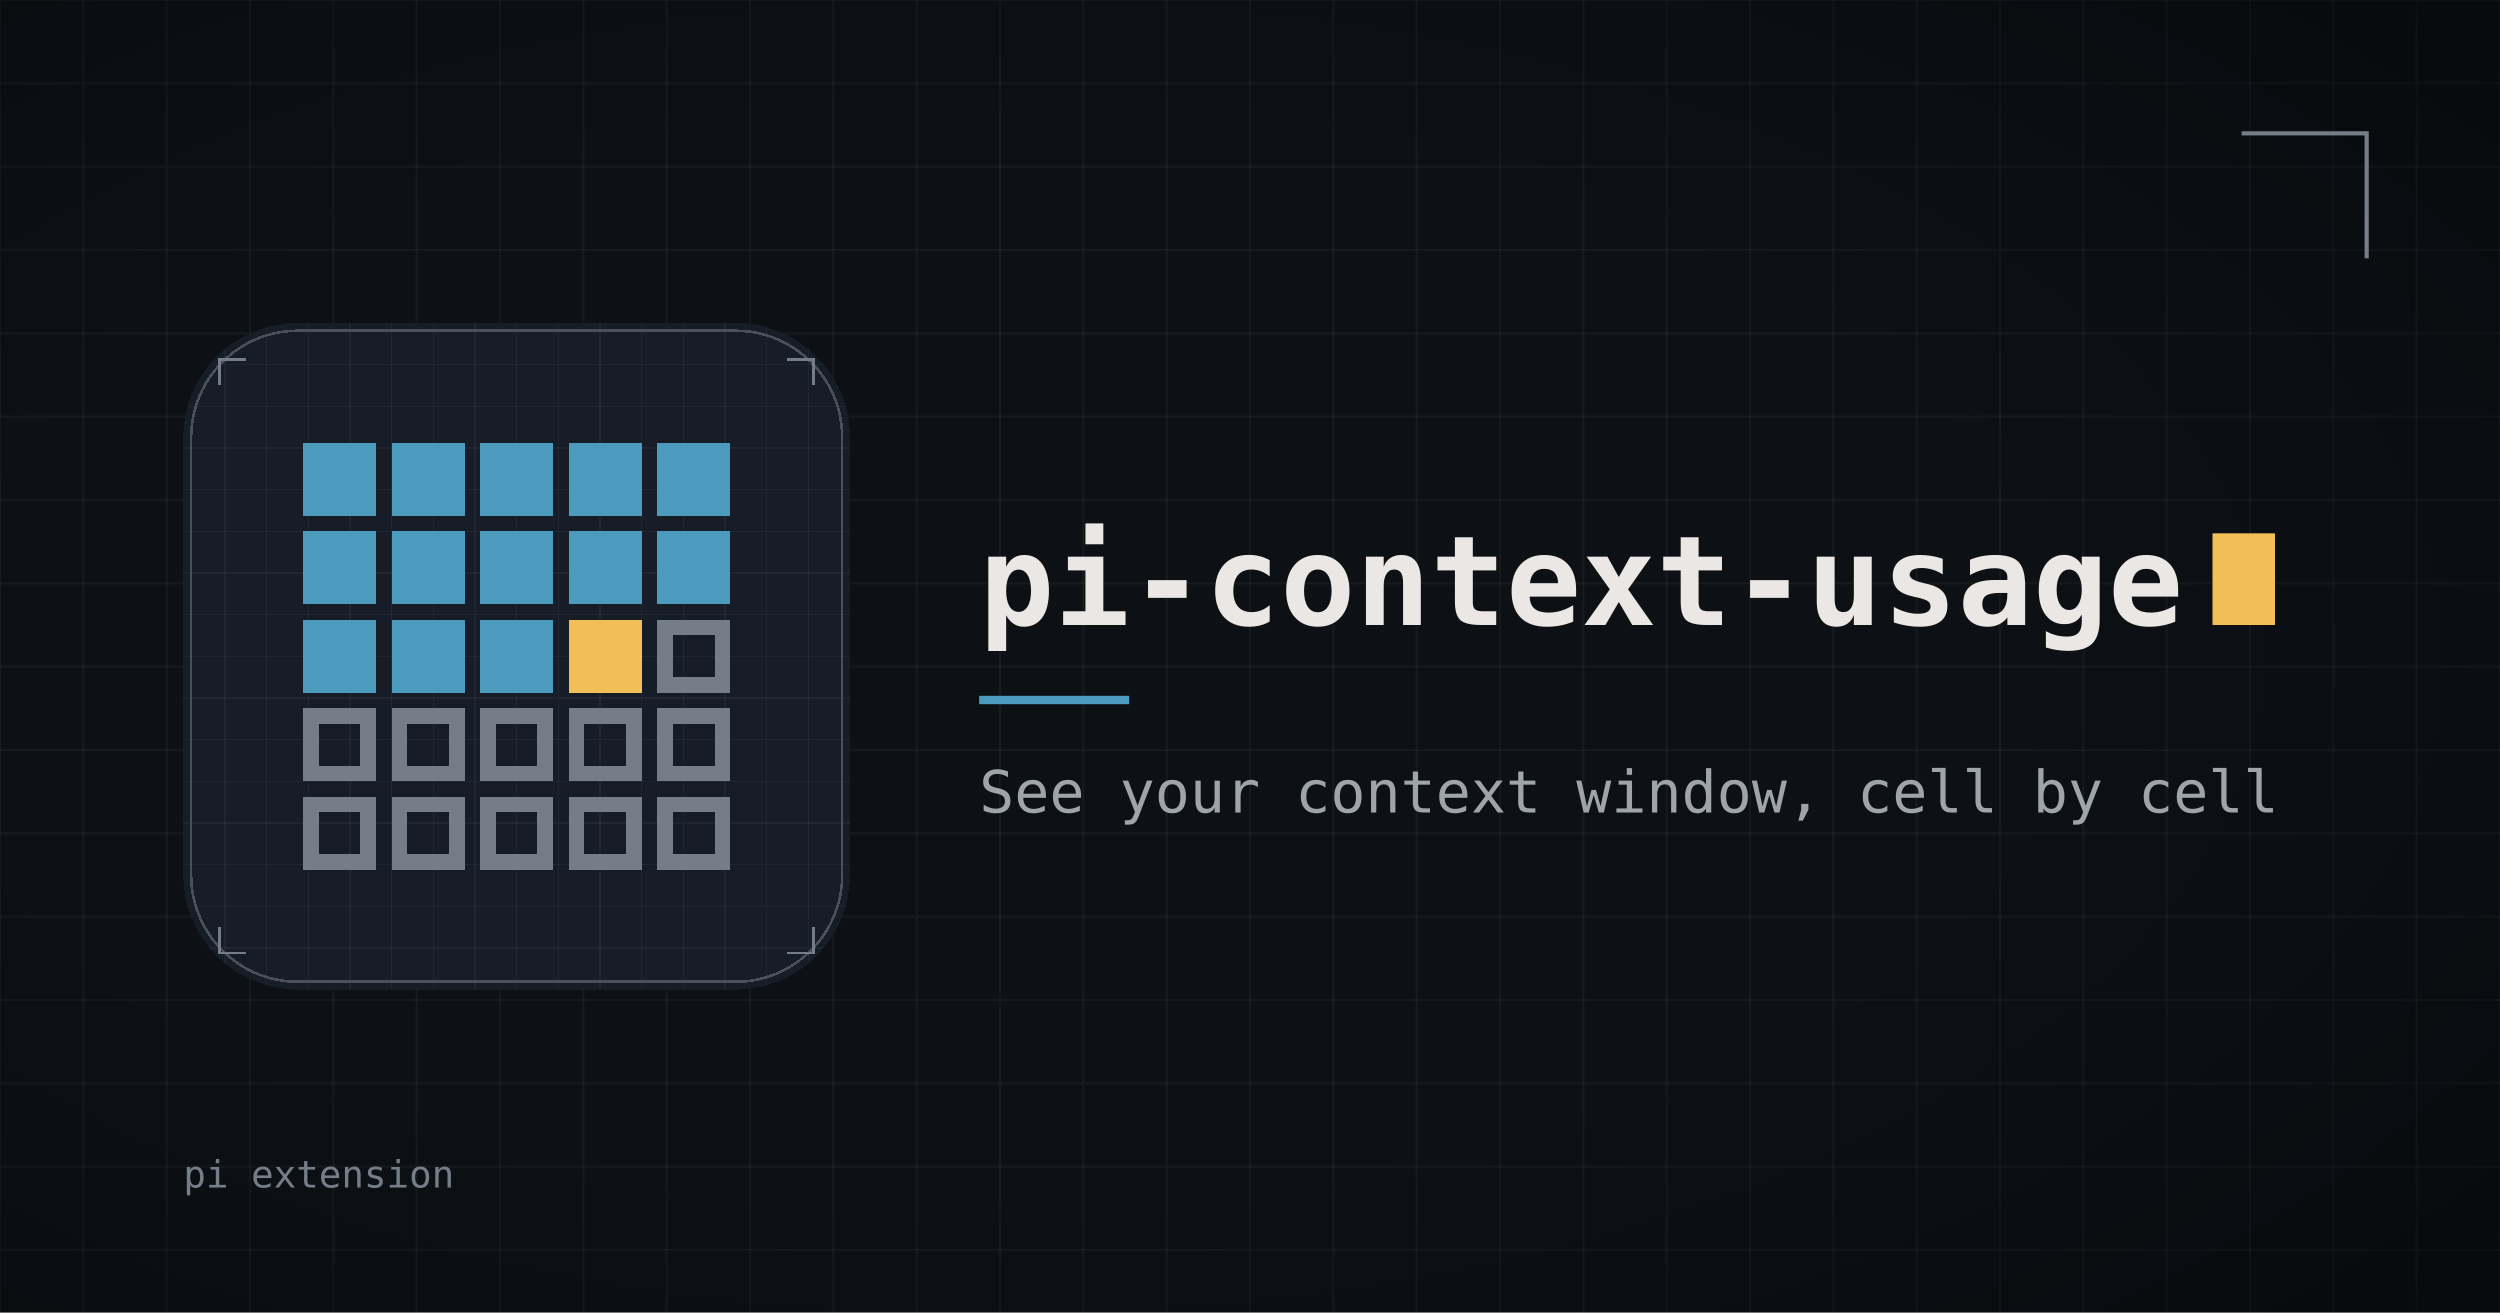
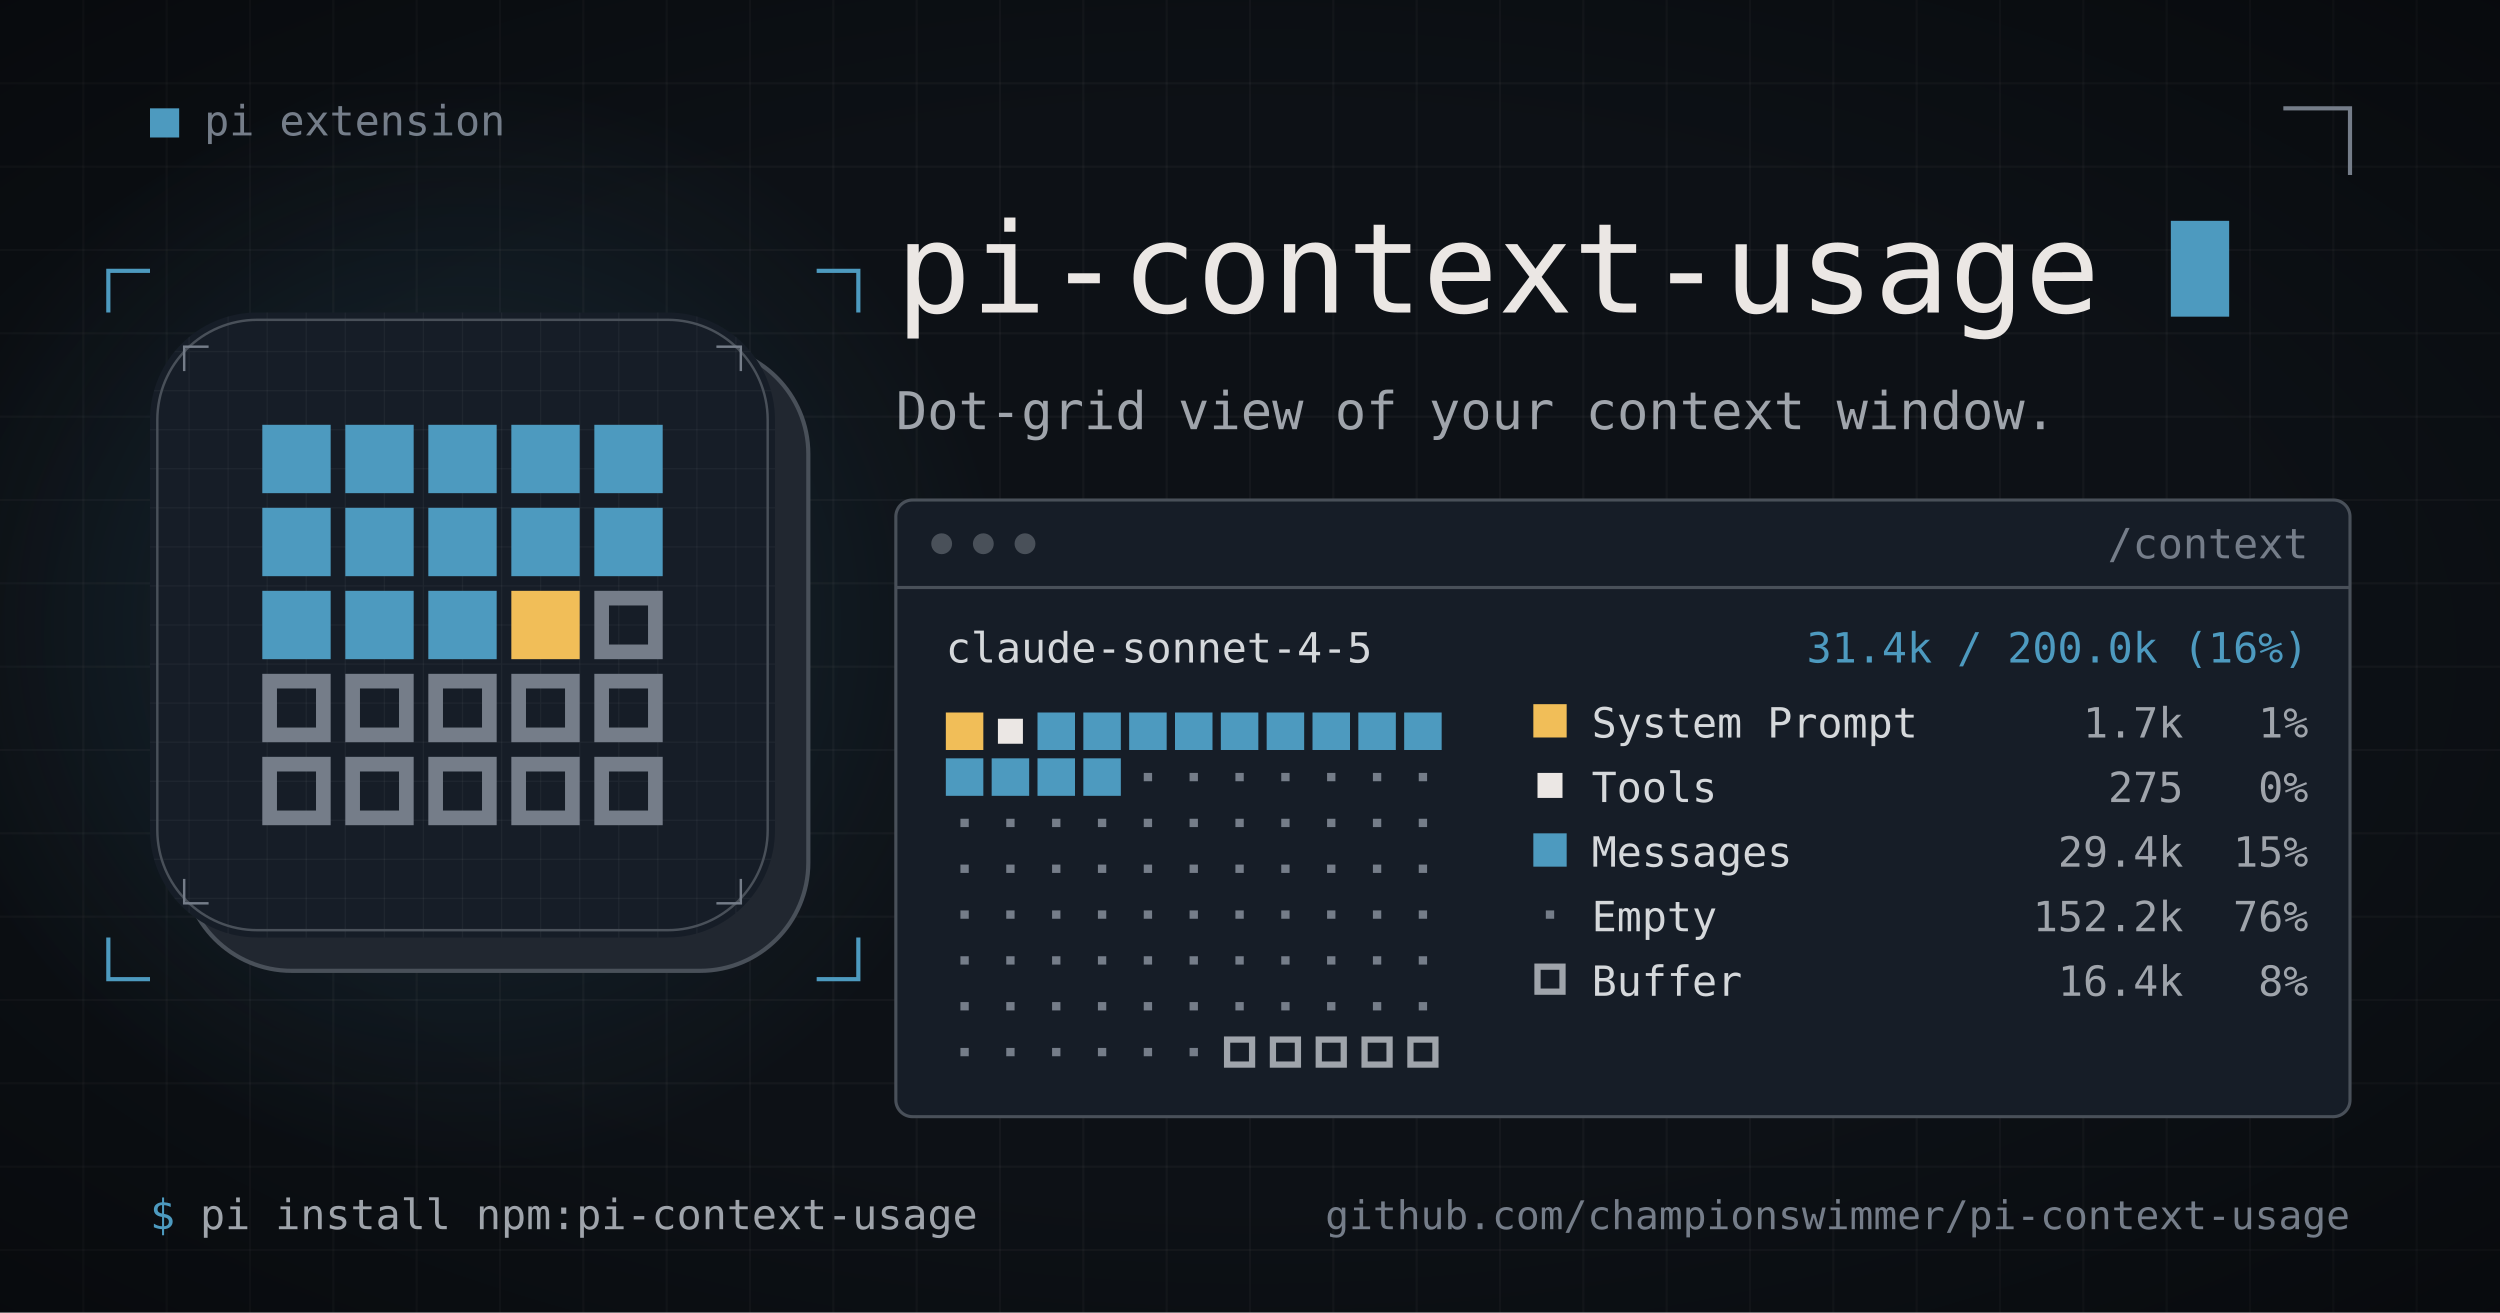
- <svg xmlns="http://www.w3.org/2000/svg" viewBox="0 0 1200 630" width="1200" height="630">
+ <svg xmlns="http://www.w3.org/2000/svg" width="1200" height="630" viewBox="0 0 1200 630">
  <defs>
-     <clipPath id="c">
-       <rect width="512" height="512" rx="88" />
-     </clipPath>
-     <radialGradient id="v" cx=".4" cy=".5" r=".8">
-       <stop offset=".5" stop-color="#000" stop-opacity="0" />
+     <radialGradient id="gl" cx="50%" cy="50%" r="50%">
+       <stop offset="0" stop-color="#4D9ABF" stop-opacity=".18" />
+       <stop offset="1" stop-color="#4D9ABF" stop-opacity="0" />
+     </radialGradient>
+     <radialGradient id="vg" cx="50%" cy="50%" r="75%">
+       <stop offset=".55" stop-color="#000" stop-opacity="0" />
      <stop offset="1" stop-color="#000" stop-opacity=".45" />
    </radialGradient>
  </defs>
  <rect width="1200" height="630" fill="#0d1116" />
-   <g stroke="#fff" stroke-opacity=".04">
-     <path d="M0 0V630M0 0H1200" />
-     <path d="M40 0V630M0 40H1200" />
-     <path d="M80 0V630M0 80H1200" />
-     <path d="M120 0V630M0 120H1200" />
-     <path d="M160 0V630M0 160H1200" />
-     <path d="M200 0V630M0 200H1200" />
-     <path d="M240 0V630M0 240H1200" />
-     <path d="M280 0V630M0 280H1200" />
-     <path d="M320 0V630M0 320H1200" />
-     <path d="M360 0V630M0 360H1200" />
-     <path d="M400 0V630M0 400H1200" />
-     <path d="M440 0V630M0 440H1200" />
-     <path d="M480 0V630M0 480H1200" />
-     <path d="M520 0V630M0 520H1200" />
-     <path d="M560 0V630M0 560H1200" />
-     <path d="M600 0V630M0 600H1200" />
-     <path d="M640 0V630M0 640H1200" />
-     <path d="M680 0V630M0 680H1200" />
-     <path d="M720 0V630M0 720H1200" />
-     <path d="M760 0V630M0 760H1200" />
-     <path d="M800 0V630M0 800H1200" />
-     <path d="M840 0V630M0 840H1200" />
-     <path d="M880 0V630M0 880H1200" />
-     <path d="M920 0V630M0 920H1200" />
-     <path d="M960 0V630M0 960H1200" />
-     <path d="M1000 0V630M0 1000H1200" />
-     <path d="M1040 0V630M0 1040H1200" />
-     <path d="M1080 0V630M0 1080H1200" />
-     <path d="M1120 0V630M0 1120H1200" />
-     <path d="M1160 0V630M0 1160H1200" />
-     <path d="M1200 0V630M0 1200H1200" />
-   </g>
-   <rect width="1200" height="630" fill="url(#v)" />
-   <g transform="translate(88 155) scale(.625)" shape-rendering="crispEdges">
+   <g stroke="#fff" stroke-opacity=".035" stroke-width="1">
+     <path d="M40 0V630" />
+     <path d="M80 0V630" />
+     <path d="M120 0V630" />
+     <path d="M160 0V630" />
+     <path d="M200 0V630" />
+     <path d="M240 0V630" />
+     <path d="M280 0V630" />
+     <path d="M320 0V630" />
+     <path d="M360 0V630" />
+     <path d="M400 0V630" />
+     <path d="M440 0V630" />
+     <path d="M480 0V630" />
+     <path d="M520 0V630" />
+     <path d="M560 0V630" />
+     <path d="M600 0V630" />
+     <path d="M640 0V630" />
+     <path d="M680 0V630" />
+     <path d="M720 0V630" />
+     <path d="M760 0V630" />
+     <path d="M800 0V630" />
+     <path d="M840 0V630" />
+     <path d="M880 0V630" />
+     <path d="M920 0V630" />
+     <path d="M960 0V630" />
+     <path d="M1000 0V630" />
+     <path d="M1040 0V630" />
+     <path d="M1080 0V630" />
+     <path d="M1120 0V630" />
+     <path d="M1160 0V630" />
+     <path d="M0 40H1200" />
+     <path d="M0 80H1200" />
+     <path d="M0 120H1200" />
+     <path d="M0 160H1200" />
+     <path d="M0 200H1200" />
+     <path d="M0 240H1200" />
+     <path d="M0 280H1200" />
+     <path d="M0 320H1200" />
+     <path d="M0 360H1200" />
+     <path d="M0 400H1200" />
+     <path d="M0 440H1200" />
+     <path d="M0 480H1200" />
+     <path d="M0 520H1200" />
+     <path d="M0 560H1200" />
+     <path d="M0 600H1200" />
+   </g>
+   <rect width="1200" height="630" fill="url(#vg)" />
+   <rect x="72" y="52" width="14" height="14" fill="#4D9ABF" />
+   <text x="98" y="65" font-family="Departure Mono, 'DejaVu Sans Mono', monospace" font-size="20" fill="#757d89">pi extension</text>
+   <g stroke="#757d89" stroke-width="2" fill="none">
+     <path d="M1096 52H1128V84" />
+     <path d="M1128 546" />
+   </g>
+   <circle cx="222" cy="300" r="260" fill="url(#gl)" />
+   <rect x="88" y="166" width="300" height="300" rx="52" fill="#212730" stroke="#495059" stroke-width="2" />
+   <g transform="translate(72 150) scale(0.5859375)">
+     <defs>
+       <clipPath id="ic">
+         <rect width="512" height="512" rx="88" />
+       </clipPath>
+     </defs>
    <rect width="512" height="512" rx="88" fill="#161d27" />
-     <g clip-path="url(#c)" stroke="#fff" stroke-opacity=".04" stroke-width="1">
+     <g clip-path="url(#ic)" stroke="#fff" stroke-opacity=".04" stroke-width="1">
      <path d="M32 0V512M0 32H512" />
      <path d="M64 0V512M0 64H512" />
      <path d="M96 0V512M0 96H512" />
      <path d="M128 0V512M0 128H512" />
      <path d="M160 0V512M0 160H512" />
      <path d="M192 0V512M0 192H512" />
      <path d="M224 0V512M0 224H512" />
      <path d="M256 0V512M0 256H512" />
      <path d="M288 0V512M0 288H512" />
      <path d="M320 0V512M0 320H512" />
      <path d="M352 0V512M0 352H512" />
      <path d="M384 0V512M0 384H512" />
      <path d="M416 0V512M0 416H512" />
      <path d="M448 0V512M0 448H512" />
      <path d="M480 0V512M0 480H512" />
    </g>
    <rect x="6" y="6" width="500" height="500" rx="82" fill="none" stroke="#495059" stroke-width="2" />
    <g stroke="#757d89" stroke-width="2" fill="none">
      <path d="M28 48V28H48M464 28H484V48M28 464V484H48M464 484H484V464" />
    </g>
    <rect x="92" y="92" width="56" height="56" fill="#4D9ABF" />
    <rect x="160" y="92" width="56" height="56" fill="#4D9ABF" />
    <rect x="228" y="92" width="56" height="56" fill="#4D9ABF" />
    <rect x="296" y="92" width="56" height="56" fill="#4D9ABF" />
    <rect x="364" y="92" width="56" height="56" fill="#4D9ABF" />
    <rect x="92" y="160" width="56" height="56" fill="#4D9ABF" />
    <rect x="160" y="160" width="56" height="56" fill="#4D9ABF" />
    <rect x="228" y="160" width="56" height="56" fill="#4D9ABF" />
    <rect x="296" y="160" width="56" height="56" fill="#4D9ABF" />
    <rect x="364" y="160" width="56" height="56" fill="#4D9ABF" />
    <rect x="92" y="228" width="56" height="56" fill="#4D9ABF" />
    <rect x="160" y="228" width="56" height="56" fill="#4D9ABF" />
    <rect x="228" y="228" width="56" height="56" fill="#4D9ABF" />
    <rect x="296" y="228" width="56" height="56" fill="#F1BE58" />
    <rect x="370" y="234" width="44" height="44" fill="none" stroke="#757d89" stroke-width="12" />
    <rect x="98" y="302" width="44" height="44" fill="none" stroke="#757d89" stroke-width="12" />
    <rect x="166" y="302" width="44" height="44" fill="none" stroke="#757d89" stroke-width="12" />
    <rect x="234" y="302" width="44" height="44" fill="none" stroke="#757d89" stroke-width="12" />
    <rect x="302" y="302" width="44" height="44" fill="none" stroke="#757d89" stroke-width="12" />
    <rect x="370" y="302" width="44" height="44" fill="none" stroke="#757d89" stroke-width="12" />
    <rect x="98" y="370" width="44" height="44" fill="none" stroke="#757d89" stroke-width="12" />
    <rect x="166" y="370" width="44" height="44" fill="none" stroke="#757d89" stroke-width="12" />
    <rect x="234" y="370" width="44" height="44" fill="none" stroke="#757d89" stroke-width="12" />
    <rect x="302" y="370" width="44" height="44" fill="none" stroke="#757d89" stroke-width="12" />
    <rect x="370" y="370" width="44" height="44" fill="none" stroke="#757d89" stroke-width="12" />
  </g>
-   <text x="470" y="300" font-family="CaskaydiaCove Nerd Font Mono, DejaVu Sans Mono, monospace" font-weight="700" font-size="60" fill="#ebe7e4">pi-context-usage</text>
-   <rect x="1062" y="256" width="30" height="44" fill="#F1BE58" />
-   <rect x="470" y="334" width="72" height="4" fill="#4D9ABF" />
-   <text x="470" y="390" font-family="CaskaydiaCove Nerd Font Mono, DejaVu Sans Mono, monospace" font-size="28" fill="#9fa4ab">See your context window, cell by cell</text>
-   <text x="88" y="570" font-family="CaskaydiaCove Nerd Font Mono, DejaVu Sans Mono, monospace" font-size="18" fill="#757d89">pi extension</text>
-   <path d="M1076 64H1136V124" stroke="#757d89" stroke-width="2" fill="none" />
+   <g stroke="#4D9ABF" stroke-width="2" fill="none">
+     <path d="M52 150V130H72M392 130H412V150M52 450V470H72M392 470H412V450" />
+   </g>
+   <text x="430" y="150" font-family="Departure Mono, 'DejaVu Sans Mono', monospace" font-size="60" fill="#ebe7e4">pi-context-usage</text>
+   <rect x="1042" y="106" width="28" height="46" fill="#4D9ABF" />
+   <text x="430" y="206" font-family="CommitMono, 'DejaVu Sans Mono', monospace" font-size="25" font-weight="400" fill="#9fa4ab">Dot-grid view of your context window.</text>
+   <rect x="430" y="240" width="698" height="296" rx="8" fill="#161d27" stroke="#495059" stroke-width="1.5" />
+   <path d="M430 282H1128" stroke="#495059" stroke-width="1.5" />
+   <circle cx="452" cy="261" r="5" fill="#495059" />
+   <circle cx="472" cy="261" r="5" fill="#495059" />
+   <circle cx="492" cy="261" r="5" fill="#495059" />
+   <text x="1108" y="268" font-family="CommitMono, 'DejaVu Sans Mono', monospace" font-size="20" fill="#757d89" text-anchor="end">/context</text>
+   <text x="454" y="318" font-family="CommitMono, 'DejaVu Sans Mono', monospace" font-size="20" fill="#d5d8db">claude-sonnet-4-5</text>
+   <text x="1108" y="318" font-family="CommitMono, 'DejaVu Sans Mono', monospace" font-size="20" fill="#4D9ABF" text-anchor="end">31.4k / 200.0k (16%)</text>
+   <rect x="454" y="342" width="18" height="18" fill="#F1BE58" />
+   <rect x="479" y="345" width="12" height="12" fill="#ebe7e4" />
+   <rect x="498" y="342" width="18" height="18" fill="#4D9ABF" />
+   <rect x="520" y="342" width="18" height="18" fill="#4D9ABF" />
+   <rect x="542" y="342" width="18" height="18" fill="#4D9ABF" />
+   <rect x="564" y="342" width="18" height="18" fill="#4D9ABF" />
+   <rect x="586" y="342" width="18" height="18" fill="#4D9ABF" />
+   <rect x="608" y="342" width="18" height="18" fill="#4D9ABF" />
+   <rect x="630" y="342" width="18" height="18" fill="#4D9ABF" />
+   <rect x="652" y="342" width="18" height="18" fill="#4D9ABF" />
+   <rect x="674" y="342" width="18" height="18" fill="#4D9ABF" />
+   <rect x="454" y="364" width="18" height="18" fill="#4D9ABF" />
+   <rect x="476" y="364" width="18" height="18" fill="#4D9ABF" />
+   <rect x="498" y="364" width="18" height="18" fill="#4D9ABF" />
+   <rect x="520" y="364" width="18" height="18" fill="#4D9ABF" />
+   <rect x="549" y="371" width="4" height="4" fill="#757d89" />
+   <rect x="571" y="371" width="4" height="4" fill="#757d89" />
+   <rect x="593" y="371" width="4" height="4" fill="#757d89" />
+   <rect x="615" y="371" width="4" height="4" fill="#757d89" />
+   <rect x="637" y="371" width="4" height="4" fill="#757d89" />
+   <rect x="659" y="371" width="4" height="4" fill="#757d89" />
+   <rect x="681" y="371" width="4" height="4" fill="#757d89" />
+   <rect x="461" y="393" width="4" height="4" fill="#757d89" />
+   <rect x="483" y="393" width="4" height="4" fill="#757d89" />
+   <rect x="505" y="393" width="4" height="4" fill="#757d89" />
+   <rect x="527" y="393" width="4" height="4" fill="#757d89" />
+   <rect x="549" y="393" width="4" height="4" fill="#757d89" />
+   <rect x="571" y="393" width="4" height="4" fill="#757d89" />
+   <rect x="593" y="393" width="4" height="4" fill="#757d89" />
+   <rect x="615" y="393" width="4" height="4" fill="#757d89" />
+   <rect x="637" y="393" width="4" height="4" fill="#757d89" />
+   <rect x="659" y="393" width="4" height="4" fill="#757d89" />
+   <rect x="681" y="393" width="4" height="4" fill="#757d89" />
+   <rect x="461" y="415" width="4" height="4" fill="#757d89" />
+   <rect x="483" y="415" width="4" height="4" fill="#757d89" />
+   <rect x="505" y="415" width="4" height="4" fill="#757d89" />
+   <rect x="527" y="415" width="4" height="4" fill="#757d89" />
+   <rect x="549" y="415" width="4" height="4" fill="#757d89" />
+   <rect x="571" y="415" width="4" height="4" fill="#757d89" />
+   <rect x="593" y="415" width="4" height="4" fill="#757d89" />
+   <rect x="615" y="415" width="4" height="4" fill="#757d89" />
+   <rect x="637" y="415" width="4" height="4" fill="#757d89" />
+   <rect x="659" y="415" width="4" height="4" fill="#757d89" />
+   <rect x="681" y="415" width="4" height="4" fill="#757d89" />
+   <rect x="461" y="437" width="4" height="4" fill="#757d89" />
+   <rect x="483" y="437" width="4" height="4" fill="#757d89" />
+   <rect x="505" y="437" width="4" height="4" fill="#757d89" />
+   <rect x="527" y="437" width="4" height="4" fill="#757d89" />
+   <rect x="549" y="437" width="4" height="4" fill="#757d89" />
+   <rect x="571" y="437" width="4" height="4" fill="#757d89" />
+   <rect x="593" y="437" width="4" height="4" fill="#757d89" />
+   <rect x="615" y="437" width="4" height="4" fill="#757d89" />
+   <rect x="637" y="437" width="4" height="4" fill="#757d89" />
+   <rect x="659" y="437" width="4" height="4" fill="#757d89" />
+   <rect x="681" y="437" width="4" height="4" fill="#757d89" />
+   <rect x="461" y="459" width="4" height="4" fill="#757d89" />
+   <rect x="483" y="459" width="4" height="4" fill="#757d89" />
+   <rect x="505" y="459" width="4" height="4" fill="#757d89" />
+   <rect x="527" y="459" width="4" height="4" fill="#757d89" />
+   <rect x="549" y="459" width="4" height="4" fill="#757d89" />
+   <rect x="571" y="459" width="4" height="4" fill="#757d89" />
+   <rect x="593" y="459" width="4" height="4" fill="#757d89" />
+   <rect x="615" y="459" width="4" height="4" fill="#757d89" />
+   <rect x="637" y="459" width="4" height="4" fill="#757d89" />
+   <rect x="659" y="459" width="4" height="4" fill="#757d89" />
+   <rect x="681" y="459" width="4" height="4" fill="#757d89" />
+   <rect x="461" y="481" width="4" height="4" fill="#757d89" />
+   <rect x="483" y="481" width="4" height="4" fill="#757d89" />
+   <rect x="505" y="481" width="4" height="4" fill="#757d89" />
+   <rect x="527" y="481" width="4" height="4" fill="#757d89" />
+   <rect x="549" y="481" width="4" height="4" fill="#757d89" />
+   <rect x="571" y="481" width="4" height="4" fill="#757d89" />
+   <rect x="593" y="481" width="4" height="4" fill="#757d89" />
+   <rect x="615" y="481" width="4" height="4" fill="#757d89" />
+   <rect x="637" y="481" width="4" height="4" fill="#757d89" />
+   <rect x="659" y="481" width="4" height="4" fill="#757d89" />
+   <rect x="681" y="481" width="4" height="4" fill="#757d89" />
+   <rect x="461" y="503" width="4" height="4" fill="#757d89" />
+   <rect x="483" y="503" width="4" height="4" fill="#757d89" />
+   <rect x="505" y="503" width="4" height="4" fill="#757d89" />
+   <rect x="527" y="503" width="4" height="4" fill="#757d89" />
+   <rect x="549" y="503" width="4" height="4" fill="#757d89" />
+   <rect x="571" y="503" width="4" height="4" fill="#757d89" />
+   <rect x="589" y="499" width="12" height="12" fill="none" stroke="#9fa4ab" stroke-width="3" />
+   <rect x="611" y="499" width="12" height="12" fill="none" stroke="#9fa4ab" stroke-width="3" />
+   <rect x="633" y="499" width="12" height="12" fill="none" stroke="#9fa4ab" stroke-width="3" />
+   <rect x="655" y="499" width="12" height="12" fill="none" stroke="#9fa4ab" stroke-width="3" />
+   <rect x="677" y="499" width="12" height="12" fill="none" stroke="#9fa4ab" stroke-width="3" />
+   <rect x="736" y="338" width="16" height="16" fill="#F1BE58" />
+   <text x="764" y="354" font-family="CommitMono, 'DejaVu Sans Mono', monospace" font-size="20" fill="#d5d8db">System Prompt</text>
+   <text x="1048" y="354" font-family="CommitMono, 'DejaVu Sans Mono', monospace" font-size="20" fill="#9fa4ab" text-anchor="end">1.7k</text>
+   <text x="1108" y="354" font-family="CommitMono, 'DejaVu Sans Mono', monospace" font-size="20" fill="#9fa4ab" text-anchor="end">1%</text>
+   <rect x="738" y="371" width="12" height="12" fill="#ebe7e4" />
+   <text x="764" y="385" font-family="CommitMono, 'DejaVu Sans Mono', monospace" font-size="20" fill="#d5d8db">Tools</text>
+   <text x="1048" y="385" font-family="CommitMono, 'DejaVu Sans Mono', monospace" font-size="20" fill="#9fa4ab" text-anchor="end">275</text>
+   <text x="1108" y="385" font-family="CommitMono, 'DejaVu Sans Mono', monospace" font-size="20" fill="#9fa4ab" text-anchor="end">0%</text>
+   <rect x="736" y="400" width="16" height="16" fill="#4D9ABF" />
+   <text x="764" y="416" font-family="CommitMono, 'DejaVu Sans Mono', monospace" font-size="20" fill="#d5d8db">Messages</text>
+   <text x="1048" y="416" font-family="CommitMono, 'DejaVu Sans Mono', monospace" font-size="20" fill="#9fa4ab" text-anchor="end">29.4k</text>
+   <text x="1108" y="416" font-family="CommitMono, 'DejaVu Sans Mono', monospace" font-size="20" fill="#9fa4ab" text-anchor="end">15%</text>
+   <rect x="742" y="437" width="4" height="4" fill="#757d89" />
+   <text x="764" y="447" font-family="CommitMono, 'DejaVu Sans Mono', monospace" font-size="20" fill="#d5d8db">Empty</text>
+   <text x="1048" y="447" font-family="CommitMono, 'DejaVu Sans Mono', monospace" font-size="20" fill="#9fa4ab" text-anchor="end">152.2k</text>
+   <text x="1108" y="447" font-family="CommitMono, 'DejaVu Sans Mono', monospace" font-size="20" fill="#9fa4ab" text-anchor="end">76%</text>
+   <rect x="738" y="464" width="12" height="12" fill="none" stroke="#9fa4ab" stroke-width="3" />
+   <text x="764" y="478" font-family="CommitMono, 'DejaVu Sans Mono', monospace" font-size="20" fill="#d5d8db">Buffer</text>
+   <text x="1048" y="478" font-family="CommitMono, 'DejaVu Sans Mono', monospace" font-size="20" fill="#9fa4ab" text-anchor="end">16.4k</text>
+   <text x="1108" y="478" font-family="CommitMono, 'DejaVu Sans Mono', monospace" font-size="20" fill="#9fa4ab" text-anchor="end">8%</text>
+   <path d="M430 536" />
+   <text x="72" y="590" font-family="CommitMono, 'DejaVu Sans Mono', monospace" font-size="20" fill="#4D9ABF">$</text>
+   <text x="96" y="590" font-family="CommitMono, 'DejaVu Sans Mono', monospace" font-size="20" fill="#9fa4ab">pi install npm:pi-context-usage</text>
+   <text x="1128" y="590" font-family="CommitMono, 'DejaVu Sans Mono', monospace" font-size="19" fill="#757d89" text-anchor="end">github.com/championswimmer/pi-context-usage</text>
</svg>
